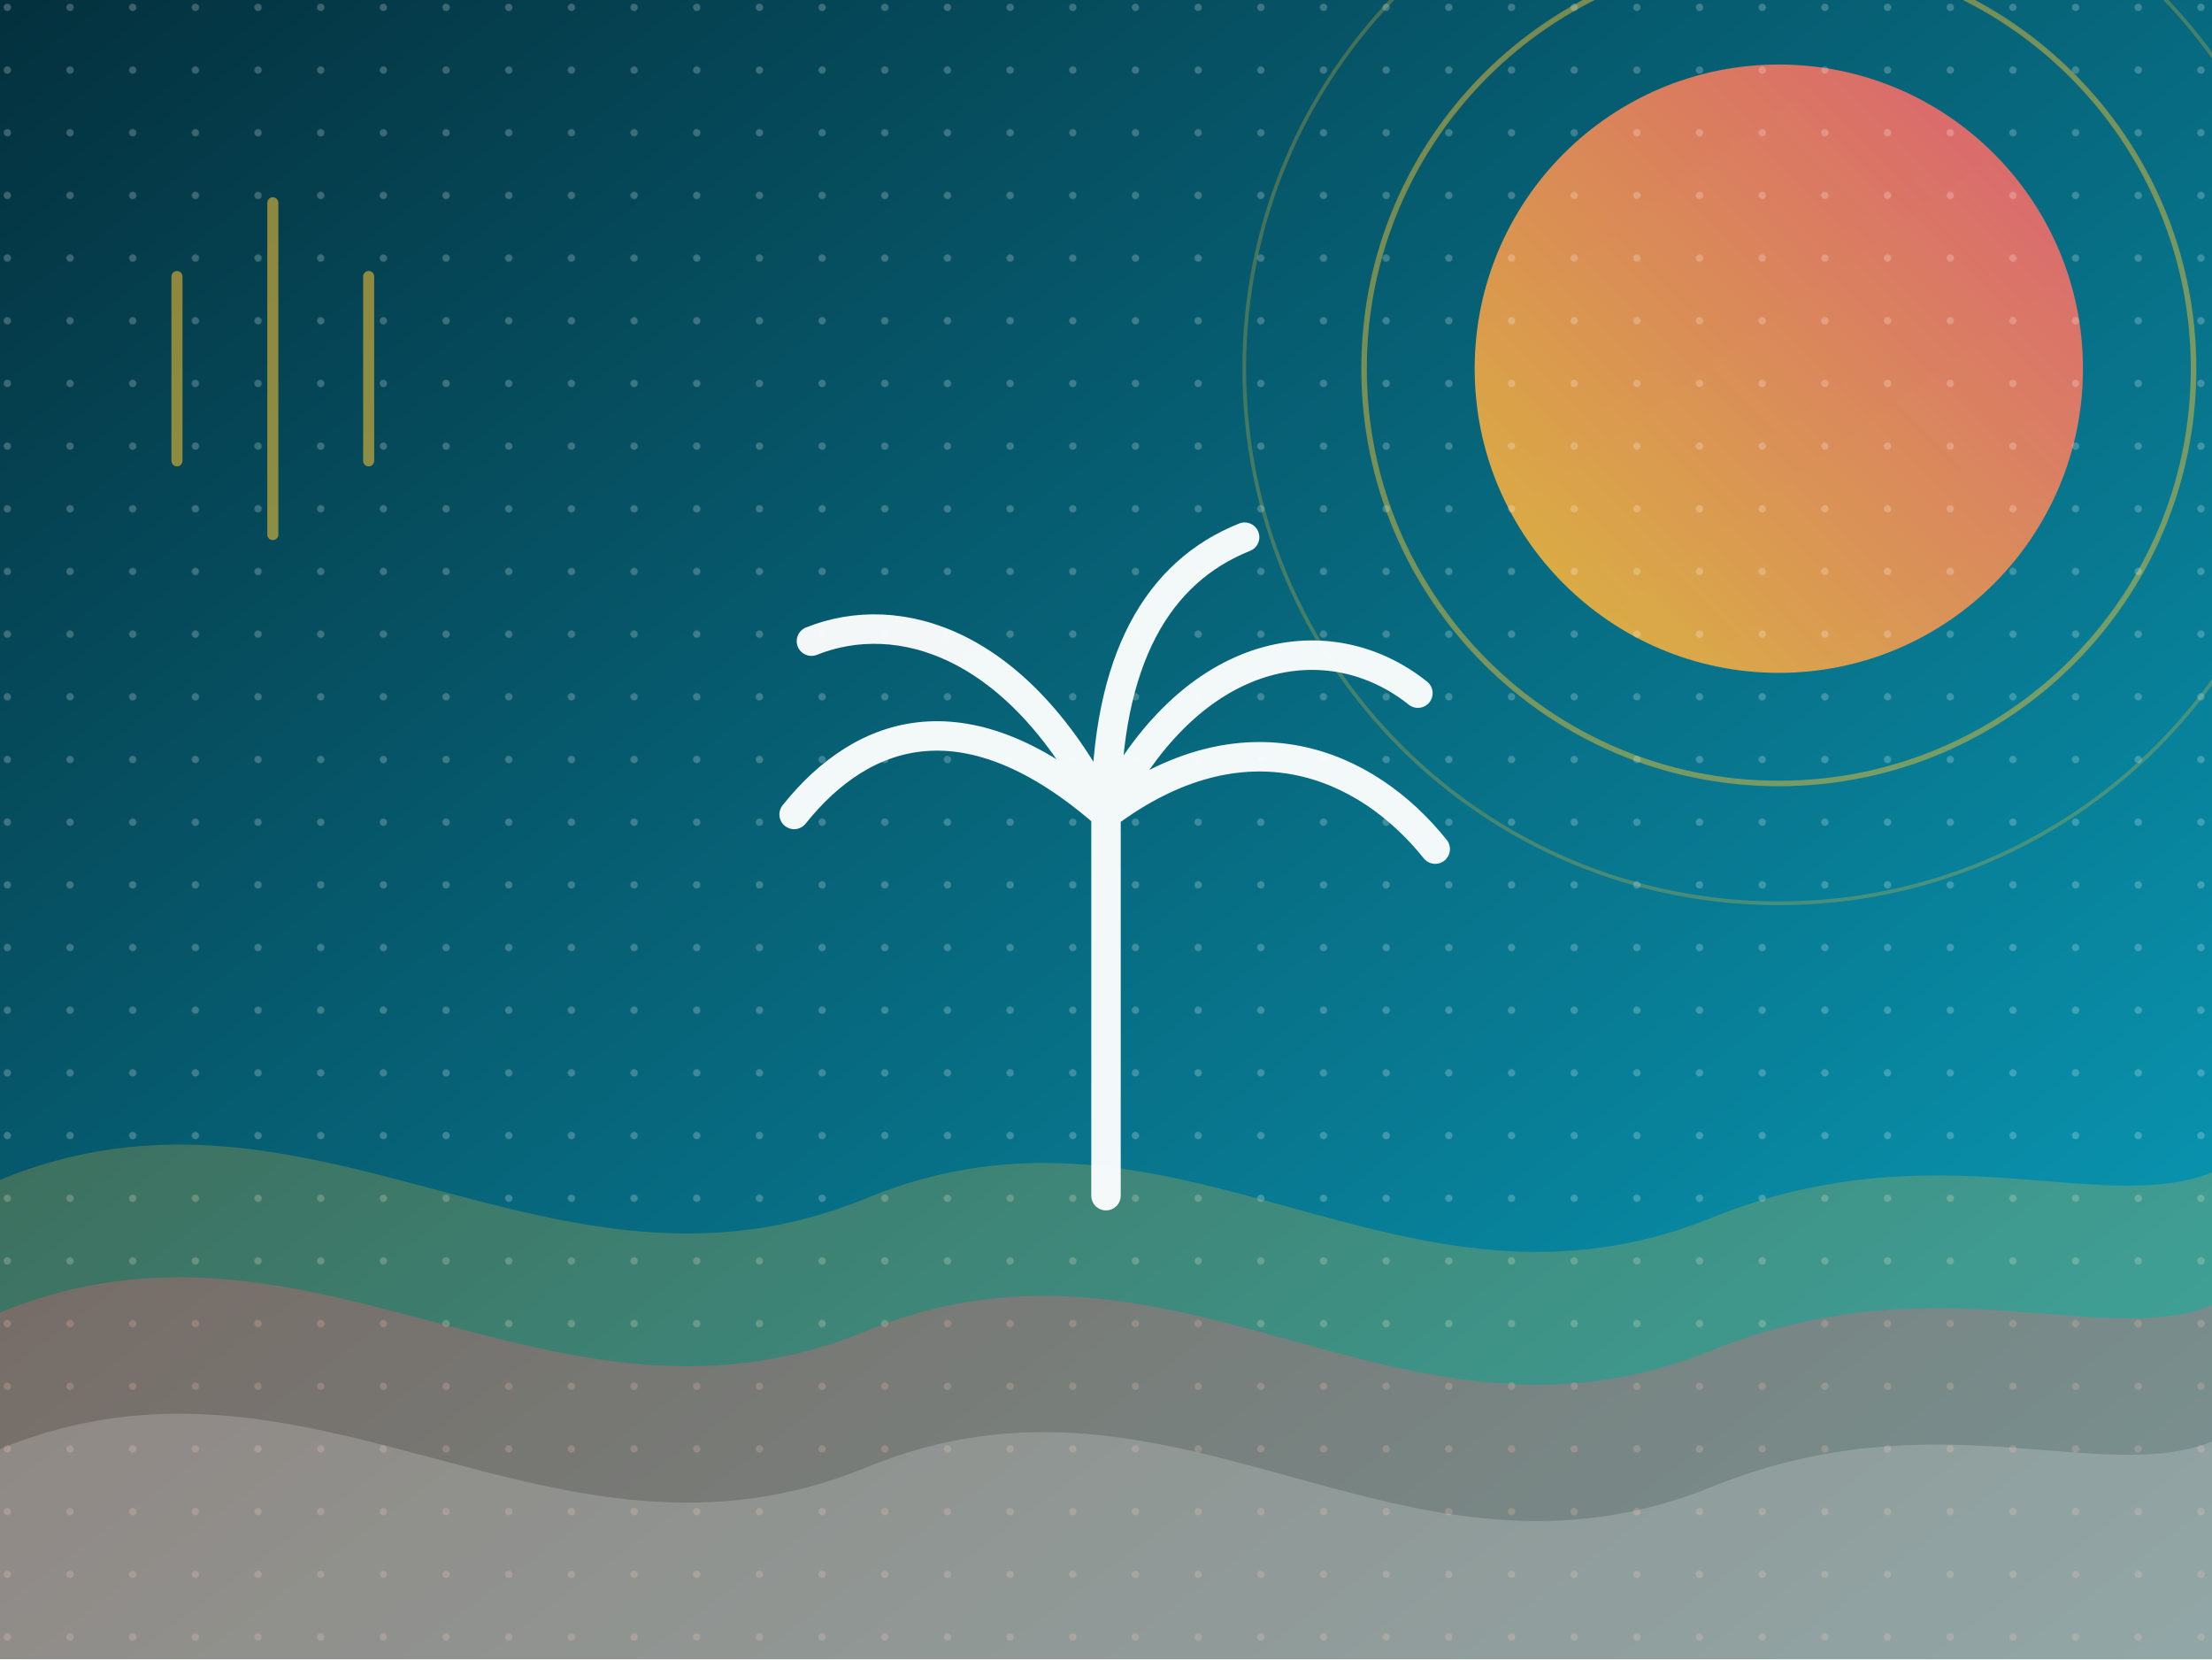
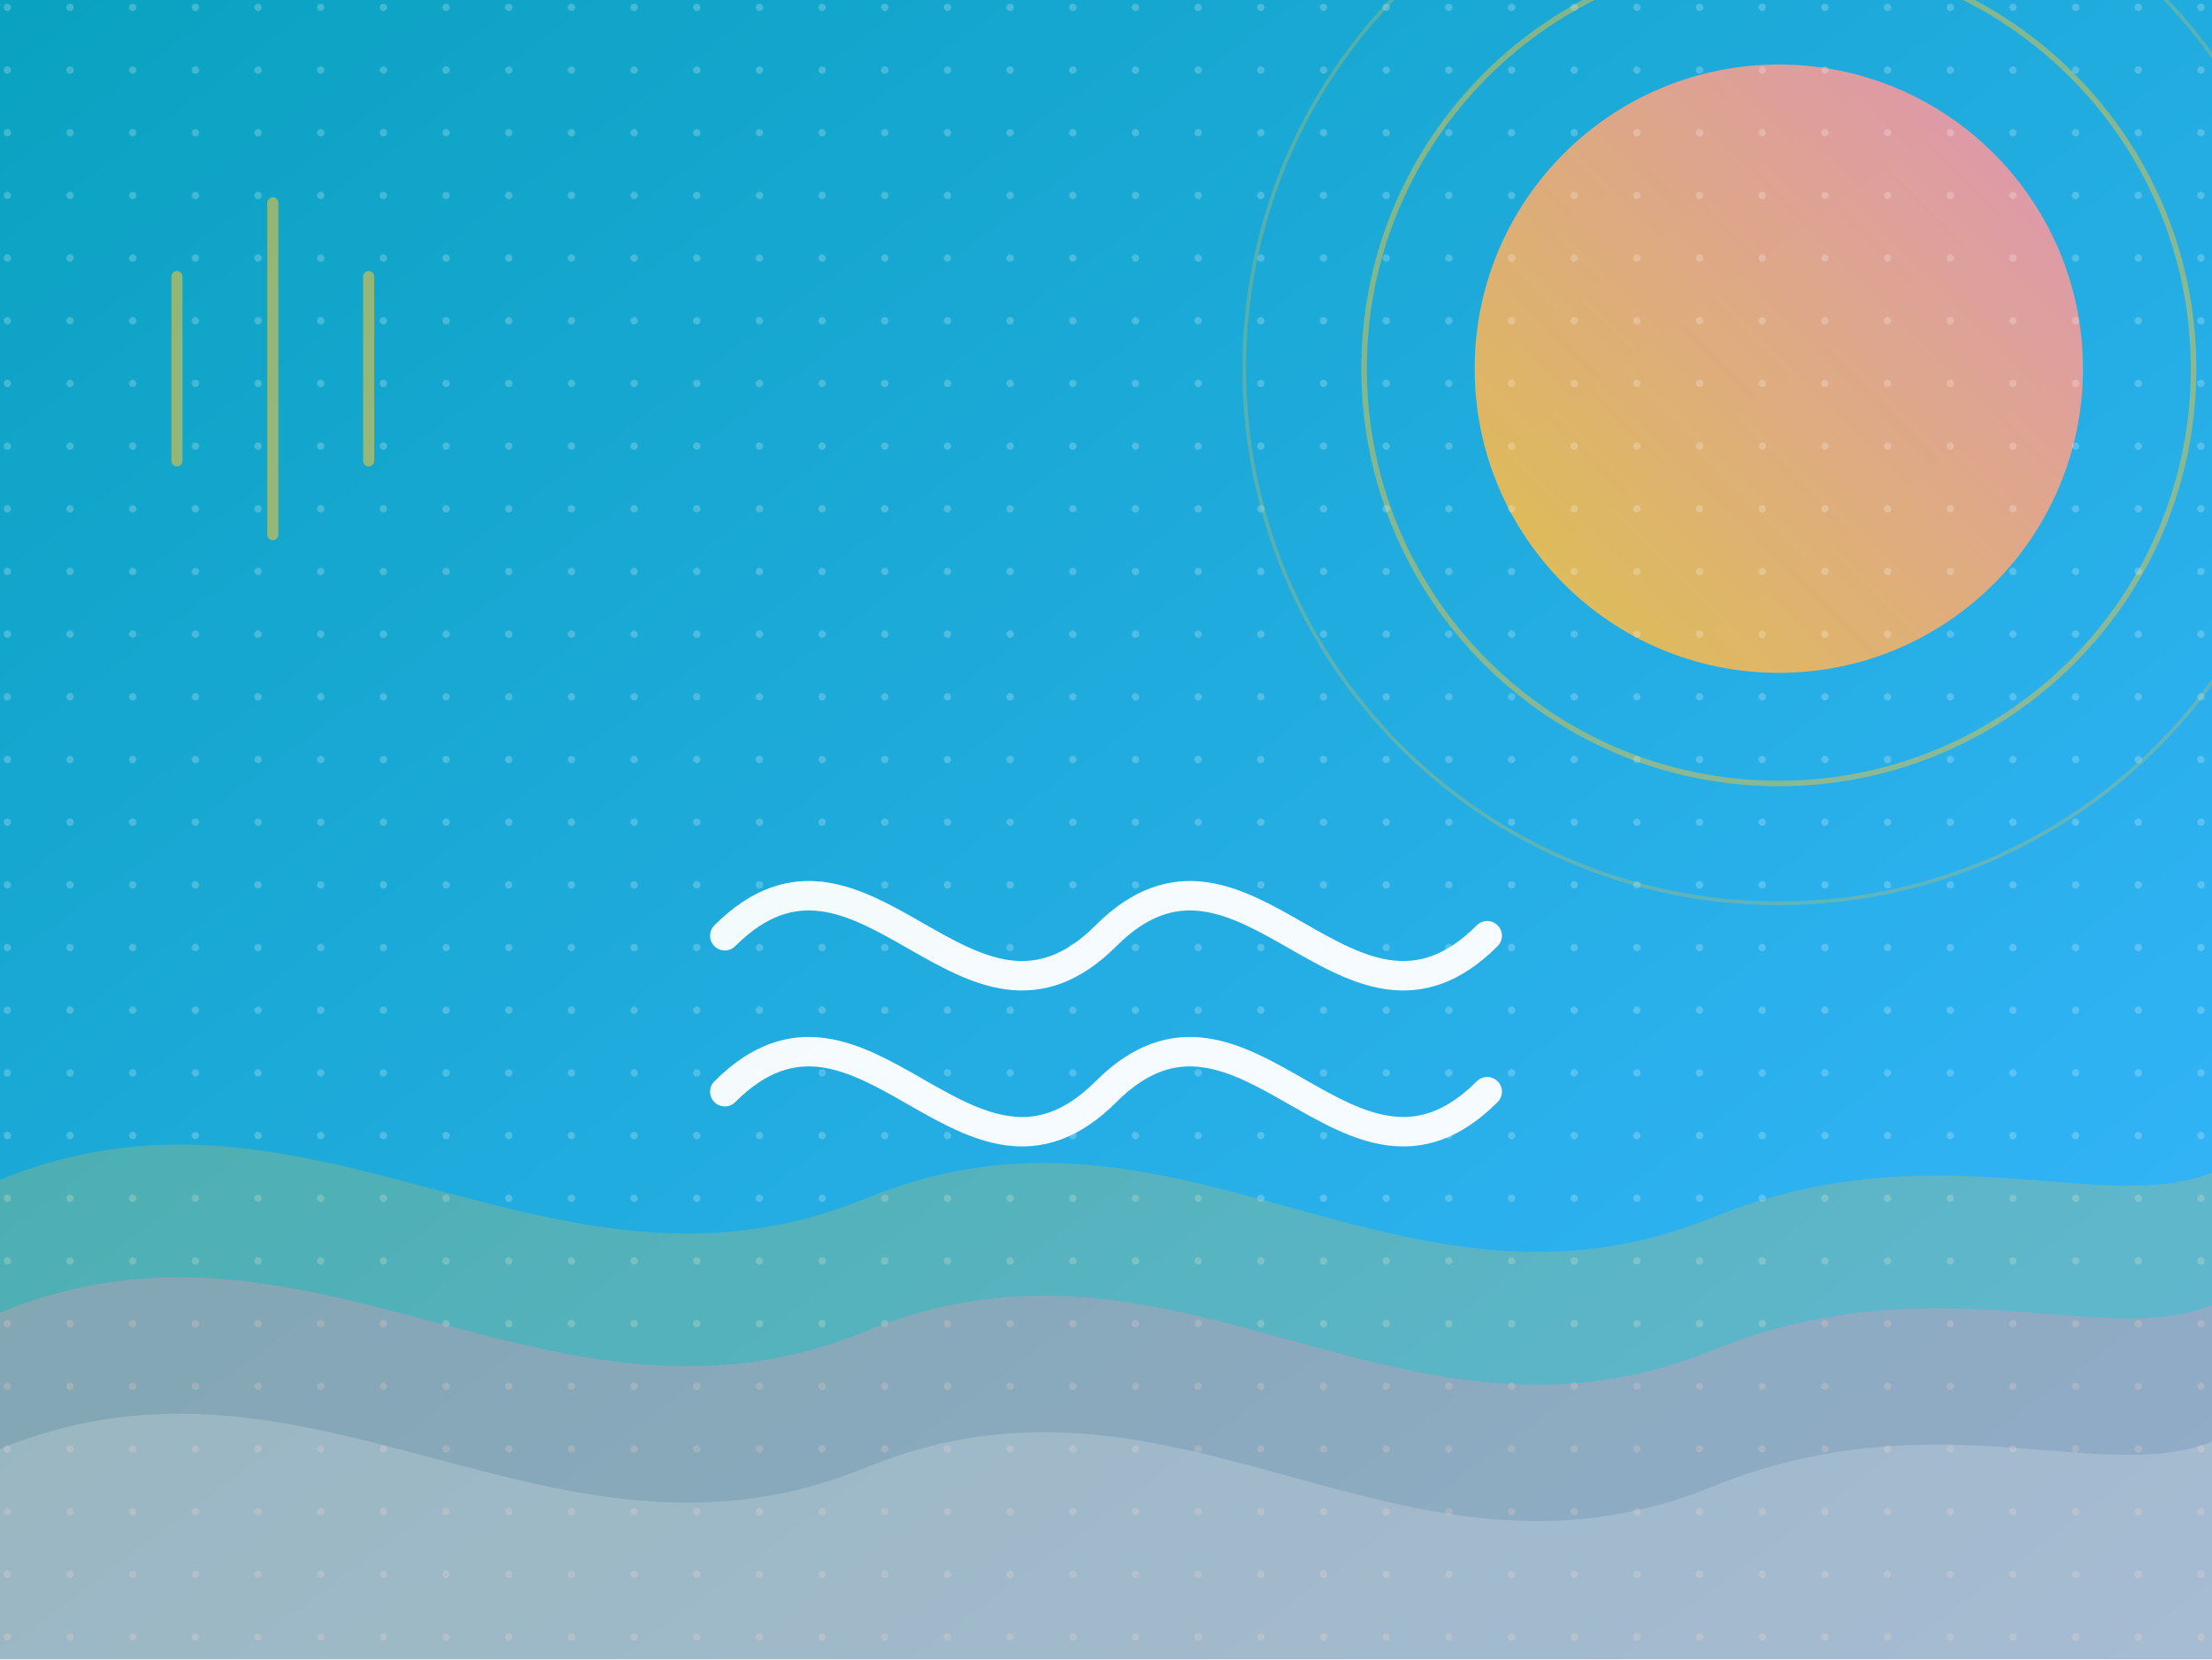
- <svg xmlns="http://www.w3.org/2000/svg" viewBox="0 0 1200 900" width="1200" height="900" role="img" aria-label="hero southbeach">
+ <svg xmlns="http://www.w3.org/2000/svg" viewBox="0 0 1200 900" width="1200" height="900" role="img" aria-label="adv keywest">
  <defs>
    <linearGradient id="g1" x1="0" y1="0" x2="1" y2="1">
-       <stop offset="0" stop-color="#04303d" />
-       <stop offset="1" stop-color="#0aa2c0" />
+       <stop offset="0" stop-color="#0aa2c0" />
+       <stop offset="1" stop-color="#38b6ff" />
    </linearGradient>
    <linearGradient id="g2" x1="0" y1="1" x2="1" y2="0">
      <stop offset="0" stop-color="#ffc531" />
-       <stop offset="1" stop-color="#ff5d73" />
+       <stop offset="1" stop-color="#ff8fb1" />
    </linearGradient>
    <pattern id="dots" width="34" height="34" patternUnits="userSpaceOnUse">
      <circle cx="4" cy="4" r="2" fill="#ffffff" opacity=".22" />
    </pattern>
  </defs>
  <rect width="1200" height="900" fill="url(#g1)" />
  <circle cx="965" cy="200" r="165" fill="url(#g2)" opacity=".85" />
  <circle cx="965" cy="200" r="225" fill="none" stroke="#ffc531" stroke-width="3" opacity=".45" />
  <circle cx="965" cy="200" r="290" fill="none" stroke="#ffc531" stroke-width="2" opacity=".25" />
  <rect width="1200" height="900" fill="url(#dots)" />
  <path d="M0 640 C170 570 300 720 470 650 C640 580 760 730 930 660 C1050 612 1140 660 1200 636 L1200 900 L0 900 Z" fill="#ffc531" opacity=".22" />
-   <path d="M0 712 C170 642 300 792 470 722 C640 652 760 802 930 732 C1050 684 1140 732 1200 708 L1200 900 L0 900 Z" fill="#ff5d73" opacity=".3" />
+   <path d="M0 712 C170 642 300 792 470 722 C640 652 760 802 930 732 C1050 684 1140 732 1200 708 L1200 900 L0 900 Z" fill="#ff8fb1" opacity=".3" />
  <path d="M0 786 C170 716 300 866 470 796 C640 726 760 876 930 806 C1050 758 1140 806 1200 782 L1200 900 L0 900 Z" fill="#ffffff" opacity=".18" />
  <g transform="translate(365 235) scale(4.7)" fill="none" stroke="#ffffff" stroke-width="3.4" stroke-linecap="round" stroke-linejoin="round" opacity=".95">
-     <path d="M50 88 L50 44 M50 44 C34 30 22 34 14 44 M50 44 C40 24 26 20 16 24 M50 44 C60 24 76 22 86 30 M50 44 C66 32 80 38 88 48 M50 44 C50 26 56 16 66 12" />
+     <path d="M6 58 C22 42 34 74 50 58 C66 42 78 74 94 58 M6 76 C22 60 34 92 50 76 C66 60 78 92 94 76" />
  </g>
  <g stroke="#ffc531" stroke-width="6" stroke-linecap="round" opacity=".55">
    <path d="M96 150 L96 250" />
    <path d="M148 110 L148 290" />
    <path d="M200 150 L200 250" />
  </g>
</svg>
